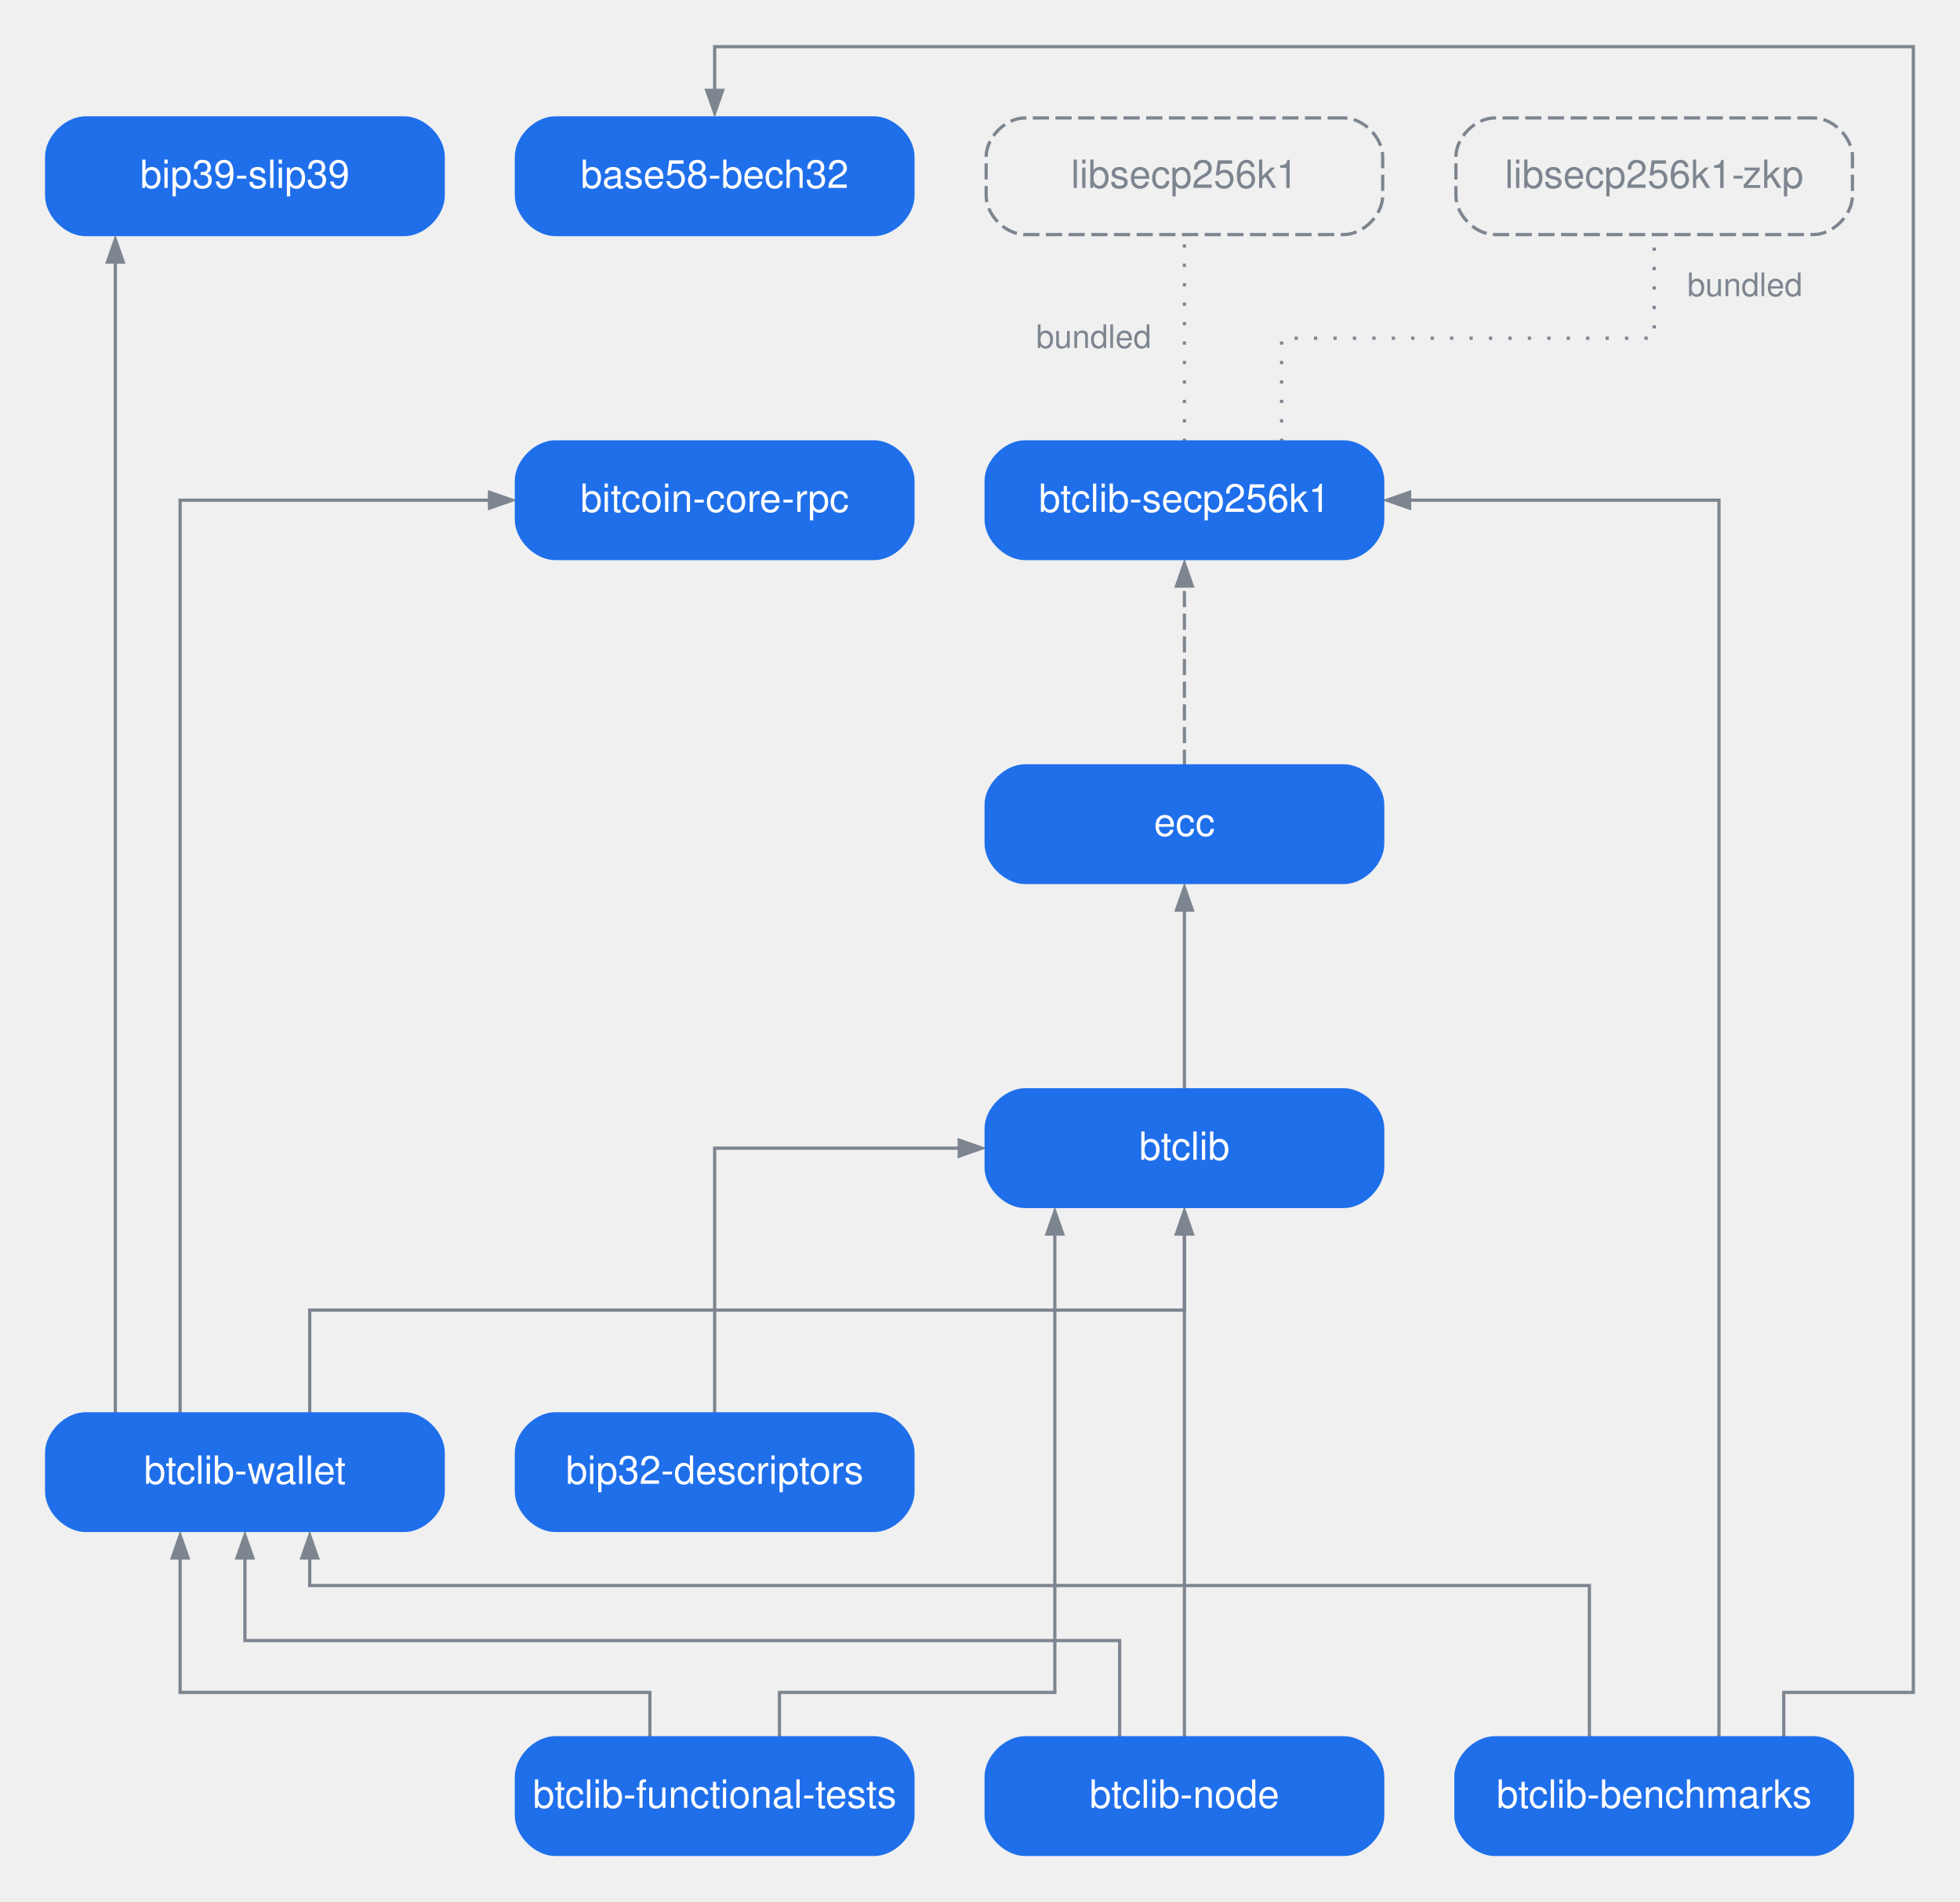
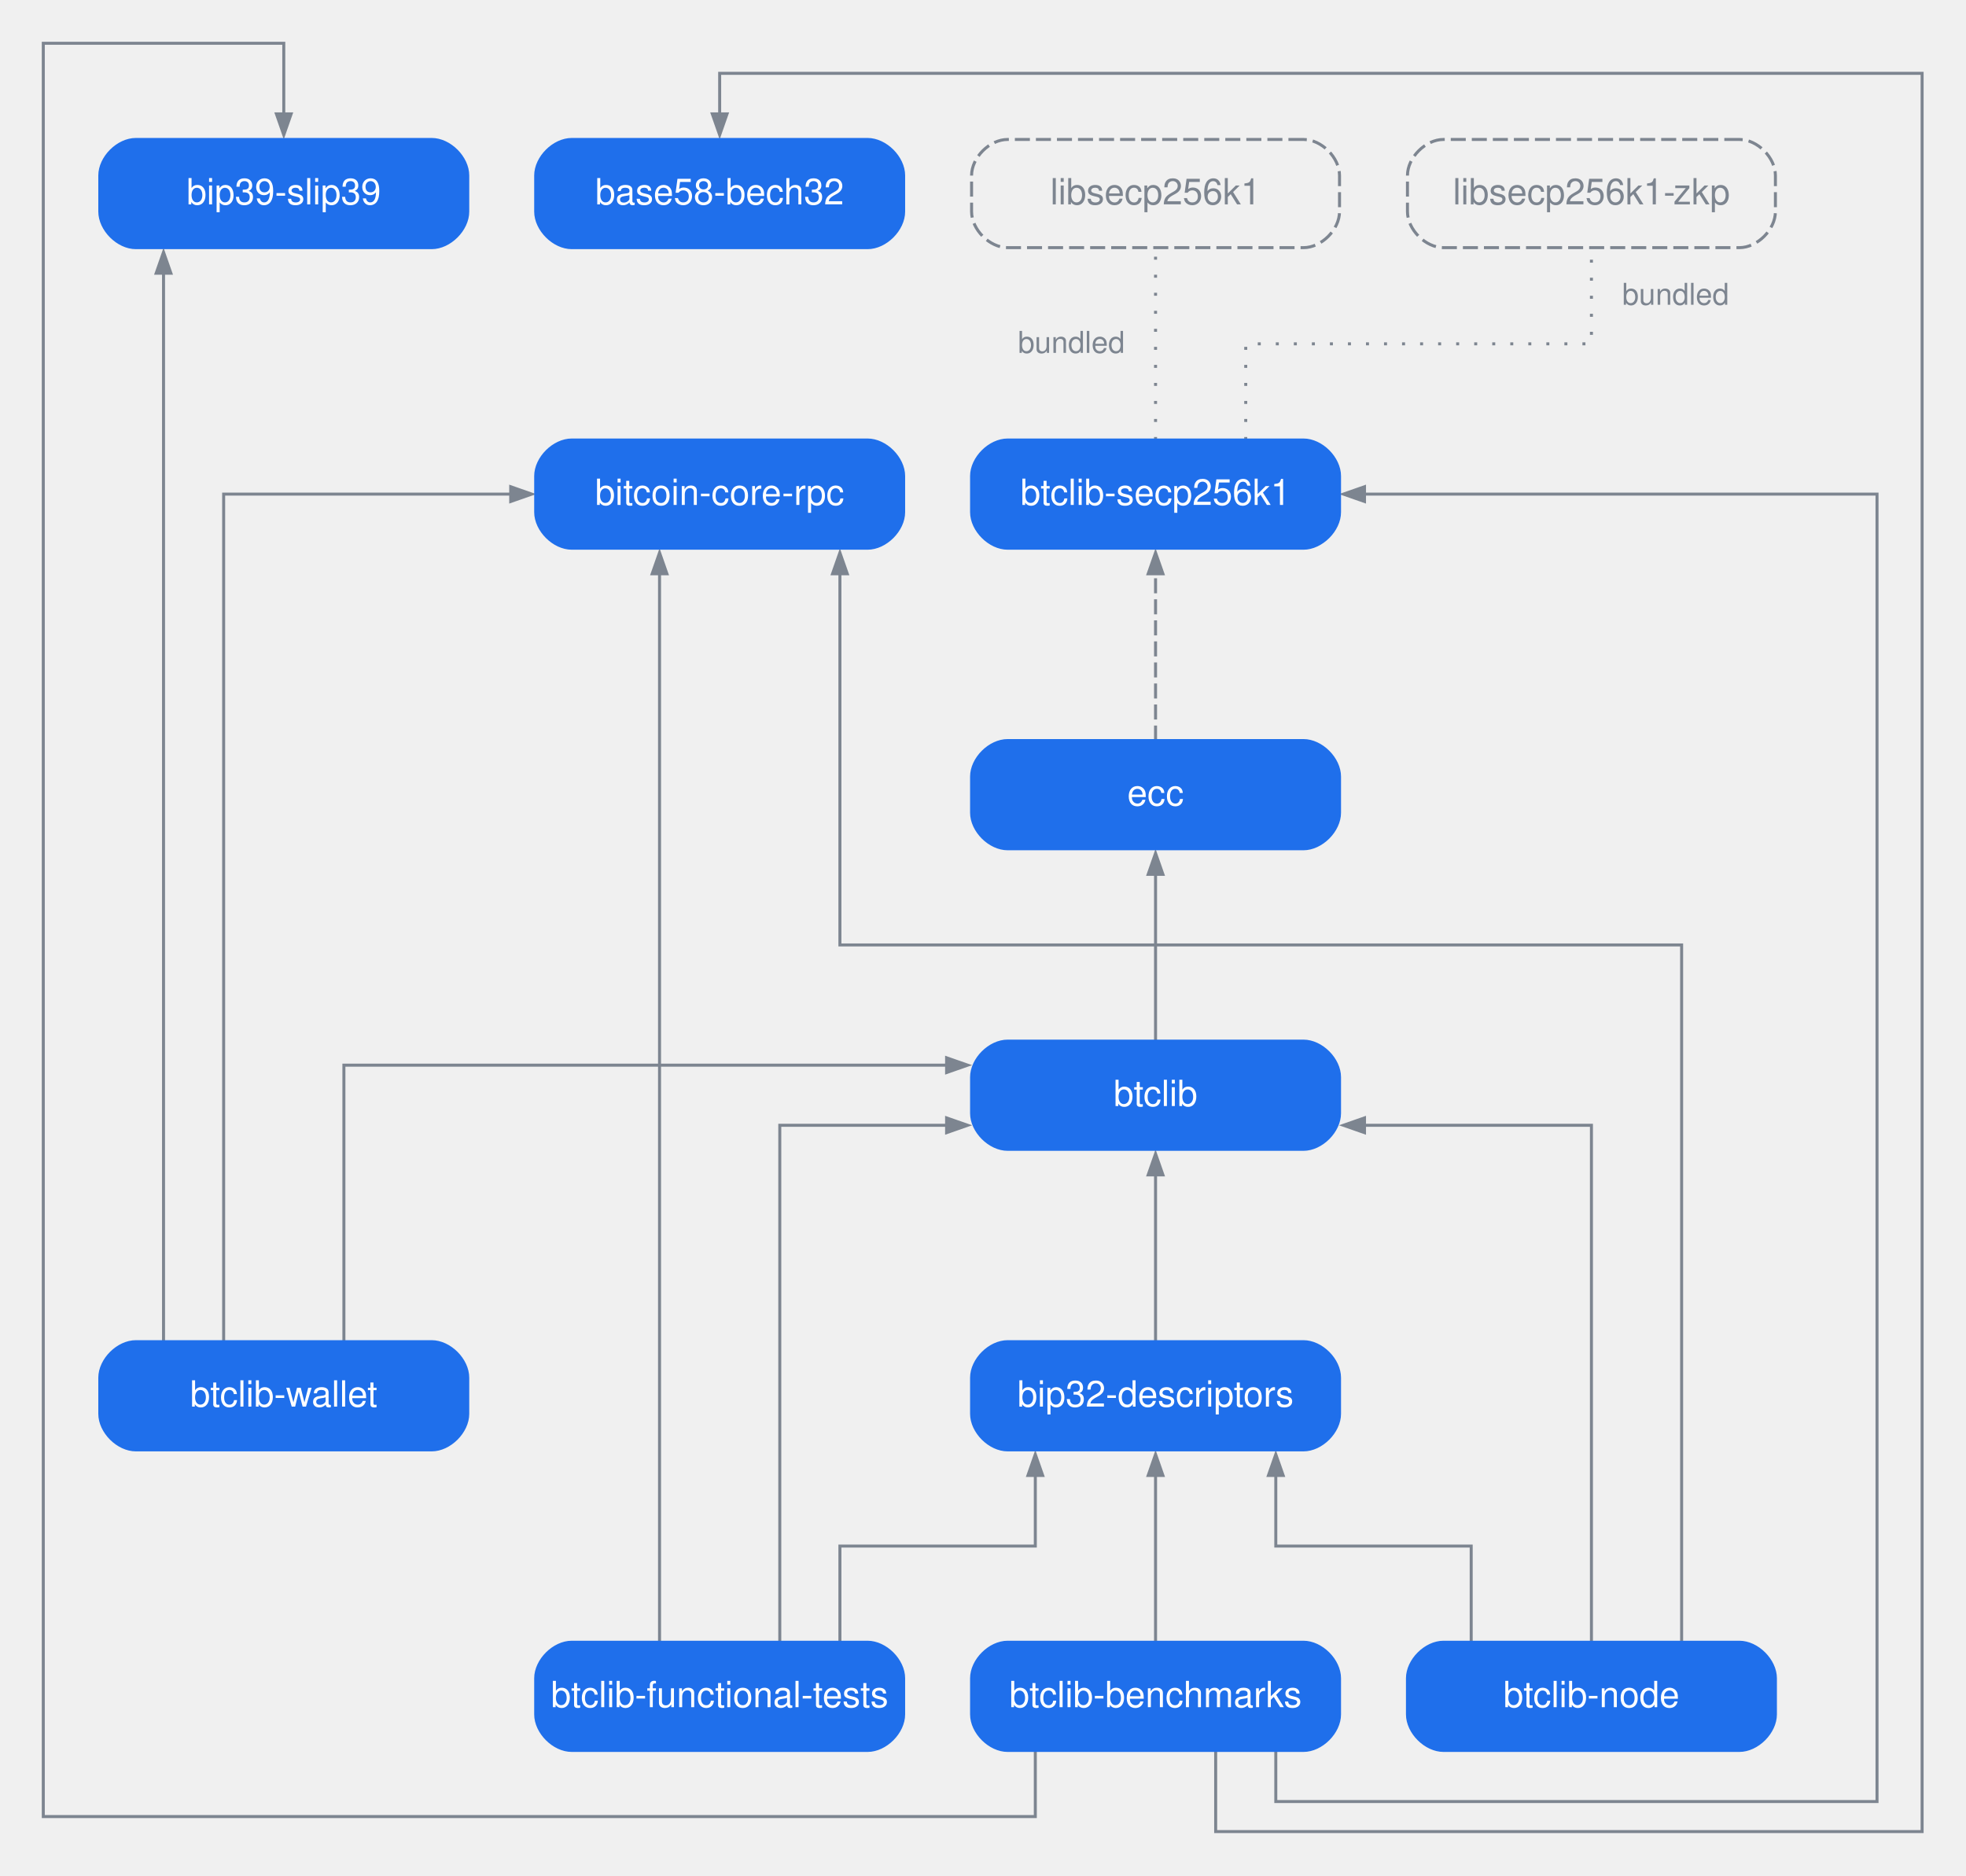
- <svg xmlns="http://www.w3.org/2000/svg" width="605pt" height="587pt" viewBox="0.00 0.00 605.00 587.00">
-   <g id="graph0" class="graph" transform="scale(1 1) rotate(0) translate(14.4 572.4)">
+ <svg xmlns="http://www.w3.org/2000/svg" width="654pt" height="624pt" viewBox="0.00 0.00 654.00 624.00">
+   <g id="graph0" class="graph" transform="scale(1 1) rotate(0) translate(14.4 609.4)">
    <g id="edge1" class="edge">
-       <path fill="none" stroke="#7d8590" stroke-dasharray="1,5" d="M351.2,-436C351.2,-436 351.2,-500 351.2,-500" />
-       <text xml:space="preserve" text-anchor="middle" x="323.2" y="-465" font-family="Helvetica,sans-Serif" font-size="10.00" fill="#7d8590">bundled</text>
+       <path fill="none" stroke="#7d8590" stroke-dasharray="1,5" d="M370,-463C370,-463 370,-527 370,-527" />
+       <text xml:space="preserve" text-anchor="middle" x="342" y="-492" font-family="Helvetica,sans-Serif" font-size="10.00" fill="#7d8590">bundled</text>
    </g>
    <g id="edge2" class="edge">
-       <path fill="none" stroke="#7d8590" stroke-dasharray="1,5" d="M381.2,-436C381.2,-436 381.2,-468 381.2,-468 381.2,-468 496.2,-468 496.2,-468 496.2,-468 496.2,-500 496.2,-500" />
-       <text xml:space="preserve" text-anchor="middle" x="524.2" y="-481" font-family="Helvetica,sans-Serif" font-size="10.00" fill="#7d8590">bundled</text>
+       <path fill="none" stroke="#7d8590" stroke-dasharray="1,5" d="M400,-463C400,-463 400,-495 400,-495 400,-495 515,-495 515,-495 515,-495 515,-527 515,-527" />
+       <text xml:space="preserve" text-anchor="middle" x="543" y="-508" font-family="Helvetica,sans-Serif" font-size="10.00" fill="#7d8590">bundled</text>
    </g>
    <g id="edge3" class="edge">
-       <path fill="none" stroke="#7d8590" stroke-dasharray="5,2" d="M351.2,-336C351.2,-336 351.2,-393 351.2,-393" />
-       <polygon fill="#7d8590" stroke="#7d8590" points="348.75,-391.49 351.2,-398.49 353.65,-391.49 348.75,-391.49" />
+       <path fill="none" stroke="#7d8590" stroke-dasharray="5,2" d="M370,-363C370,-363 370,-420 370,-420" />
+       <polygon fill="#7d8590" stroke="#7d8590" points="367.55,-418.49 370,-425.49 372.45,-418.49 367.55,-418.49" />
    </g>
    <g id="edge4" class="edge">
-       <path fill="none" stroke="#7d8590" d="M351.2,-236C351.2,-236 351.2,-293 351.2,-293" />
-       <polygon fill="#7d8590" stroke="#7d8590" points="348.75,-291.49 351.2,-298.49 353.65,-291.49 348.75,-291.49" />
+       <path fill="none" stroke="#7d8590" d="M370,-263C370,-263 370,-320 370,-320" />
+       <polygon fill="#7d8590" stroke="#7d8590" points="367.55,-318.49 370,-325.49 372.45,-318.49 367.55,-318.49" />
+     </g>
+     <g id="edge18" class="edge">
+       <path fill="none" stroke="#7d8590" d="M40,-163C40,-163 40,-520 40,-520" />
+       <polygon fill="#7d8590" stroke="#7d8590" points="37.55,-518.49 40,-525.49 42.45,-518.49 37.55,-518.49" />
+     </g>
+     <g id="edge17" class="edge">
+       <path fill="none" stroke="#7d8590" d="M60,-163C60,-163 60,-445 60,-445 60,-445 157,-445 157,-445" />
+       <polygon fill="#7d8590" stroke="#7d8590" points="155.49,-447.45 162.49,-445 155.49,-442.55 155.49,-447.45" />
+     </g>
+     <g id="edge5" class="edge">
+       <path fill="none" stroke="#7d8590" d="M100,-163C100,-163 100,-255 100,-255 100,-255 302,-255 302,-255" />
+       <polygon fill="#7d8590" stroke="#7d8590" points="300.49,-257.45 307.49,-255 300.49,-252.55 300.49,-257.45" />
+     </g>
+     <g id="edge6" class="edge">
+       <path fill="none" stroke="#7d8590" d="M370,-163C370,-163 370,-220 370,-220" />
+       <polygon fill="#7d8590" stroke="#7d8590" points="367.55,-218.49 370,-225.49 372.45,-218.49 367.55,-218.49" />
+     </g>
+     <g id="edge9" class="edge">
+       <path fill="none" stroke="#7d8590" d="M205,-63C205,-63 205,-420 205,-420" />
+       <polygon fill="#7d8590" stroke="#7d8590" points="202.55,-418.49 205,-425.49 207.45,-418.49 202.55,-418.49" />
+     </g>
+     <g id="edge8" class="edge">
+       <path fill="none" stroke="#7d8590" d="M245,-63C245,-63 245,-235 245,-235 245,-235 302,-235 302,-235" />
+       <polygon fill="#7d8590" stroke="#7d8590" points="300.49,-237.45 307.49,-235 300.49,-232.55 300.49,-237.45" />
+     </g>
+     <g id="edge7" class="edge">
+       <path fill="none" stroke="#7d8590" d="M265,-63C265,-63 265,-95 265,-95 265,-95 330,-95 330,-95 330,-95 330,-120 330,-120" />
+       <polygon fill="#7d8590" stroke="#7d8590" points="327.55,-118.49 330,-125.49 332.45,-118.49 327.55,-118.49" />
    </g>
    <g id="edge15" class="edge">
-       <path fill="none" stroke="#7d8590" d="M21.2,-136C21.2,-136 21.2,-493 21.2,-493" />
-       <polygon fill="#7d8590" stroke="#7d8590" points="18.75,-491.49 21.2,-498.49 23.65,-491.49 18.75,-491.49" />
+       <path fill="none" stroke="#7d8590" d="M390,-27C390,-27 390,0 390,0 390,0 625,0 625,0 625,0 625,-585 625,-585 625,-585 225,-585 225,-585 225,-585 225,-570 225,-570" />
+       <polygon fill="#7d8590" stroke="#7d8590" points="227.45,-571.51 225,-564.51 222.55,-571.51 227.45,-571.51" />
+     </g>
+     <g id="edge16" class="edge">
+       <path fill="none" stroke="#7d8590" d="M330,-27C330,-27 330,-5 330,-5 330,-5 0,-5 0,-5 0,-5 0,-595 0,-595 0,-595 80,-595 80,-595 80,-595 80,-570 80,-570" />
+       <polygon fill="#7d8590" stroke="#7d8590" points="82.45,-571.51 80,-564.51 77.55,-571.51 82.45,-571.51" />
    </g>
    <g id="edge14" class="edge">
-       <path fill="none" stroke="#7d8590" d="M41.2,-136C41.2,-136 41.2,-418 41.2,-418 41.2,-418 138.2,-418 138.2,-418" />
-       <polygon fill="#7d8590" stroke="#7d8590" points="136.69,-420.45 143.69,-418 136.69,-415.55 136.69,-420.45" />
+       <path fill="none" stroke="#7d8590" d="M410,-27C410,-27 410,-10 410,-10 410,-10 610,-10 610,-10 610,-10 610,-445 610,-445 610,-445 438,-445 438,-445" />
+       <polygon fill="#7d8590" stroke="#7d8590" points="439.51,-442.55 432.51,-445 439.51,-447.45 439.51,-442.55" />
    </g>
-     <g id="edge5" class="edge">
-       <path fill="none" stroke="#7d8590" d="M81.2,-136C81.2,-136 81.2,-168 81.2,-168 81.2,-168 351.2,-168 351.2,-168 351.2,-168 351.2,-193 351.2,-193" />
-       <polygon fill="#7d8590" stroke="#7d8590" points="348.75,-191.49 351.2,-198.49 353.65,-191.49 348.75,-191.49" />
-     </g>
-     <g id="edge8" class="edge">
-       <path fill="none" stroke="#7d8590" d="M206.2,-136C206.2,-136 206.2,-218 206.2,-218 206.2,-218 283.2,-218 283.2,-218" />
-       <polygon fill="#7d8590" stroke="#7d8590" points="281.69,-220.45 288.69,-218 281.69,-215.55 281.69,-220.45" />
-     </g>
-     <g id="edge7" class="edge">
-       <path fill="none" stroke="#7d8590" d="M226.2,-36C226.2,-36 226.2,-50 226.2,-50 226.2,-50 311.2,-50 311.2,-50 311.2,-50 311.2,-193 311.2,-193" />
-       <polygon fill="#7d8590" stroke="#7d8590" points="308.75,-191.49 311.2,-198.49 313.65,-191.49 308.75,-191.49" />
-     </g>
-     <g id="edge6" class="edge">
-       <path fill="none" stroke="#7d8590" d="M186.2,-36C186.2,-36 186.2,-50 186.2,-50 186.2,-50 41.2,-50 41.2,-50 41.2,-50 41.2,-93 41.2,-93" />
-       <polygon fill="#7d8590" stroke="#7d8590" points="38.75,-91.49 41.2,-98.49 43.65,-91.49 38.75,-91.49" />
+     <g id="edge10" class="edge">
+       <path fill="none" stroke="#7d8590" d="M370,-63C370,-63 370,-120 370,-120" />
+       <polygon fill="#7d8590" stroke="#7d8590" points="367.55,-118.49 370,-125.49 372.45,-118.49 367.55,-118.49" />
    </g>
    <g id="edge13" class="edge">
-       <path fill="none" stroke="#7d8590" d="M536.2,-36C536.2,-36 536.2,-50 536.2,-50 536.2,-50 576.2,-50 576.2,-50 576.2,-50 576.2,-558 576.2,-558 576.2,-558 206.2,-558 206.2,-558 206.2,-558 206.2,-543 206.2,-543" />
-       <polygon fill="#7d8590" stroke="#7d8590" points="208.65,-544.51 206.2,-537.51 203.75,-544.51 208.65,-544.51" />
+       <path fill="none" stroke="#7d8590" d="M545,-63C545,-63 545,-295 545,-295 545,-295 265,-295 265,-295 265,-295 265,-420 265,-420" />
+       <polygon fill="#7d8590" stroke="#7d8590" points="262.55,-418.49 265,-425.49 267.45,-418.49 262.55,-418.49" />
    </g>
    <g id="edge12" class="edge">
-       <path fill="none" stroke="#7d8590" d="M516.2,-36C516.2,-36 516.2,-418 516.2,-418 516.2,-418 419.2,-418 419.2,-418" />
-       <polygon fill="#7d8590" stroke="#7d8590" points="420.71,-415.55 413.71,-418 420.71,-420.45 420.71,-415.55" />
+       <path fill="none" stroke="#7d8590" d="M515,-63C515,-63 515,-235 515,-235 515,-235 438,-235 438,-235" />
+       <polygon fill="#7d8590" stroke="#7d8590" points="439.51,-232.55 432.51,-235 439.51,-237.45 439.51,-232.55" />
    </g>
    <g id="edge11" class="edge">
-       <path fill="none" stroke="#7d8590" d="M476.2,-36C476.2,-36 476.2,-83 476.2,-83 476.2,-83 81.2,-83 81.2,-83 81.2,-83 81.2,-93 81.2,-93" />
-       <polygon fill="#7d8590" stroke="#7d8590" points="78.75,-91.49 81.2,-98.49 83.65,-91.49 78.75,-91.49" />
-     </g>
-     <g id="edge9" class="edge">
-       <path fill="none" stroke="#7d8590" d="M351.2,-36C351.2,-36 351.2,-193 351.2,-193" />
-       <polygon fill="#7d8590" stroke="#7d8590" points="348.75,-191.49 351.2,-198.49 353.65,-191.49 348.75,-191.49" />
-     </g>
-     <g id="edge10" class="edge">
-       <path fill="none" stroke="#7d8590" d="M331.2,-36C331.2,-36 331.2,-66 331.2,-66 331.2,-66 61.2,-66 61.2,-66 61.2,-66 61.2,-93 61.2,-93" />
-       <polygon fill="#7d8590" stroke="#7d8590" points="58.75,-91.49 61.2,-98.49 63.65,-91.49 58.75,-91.49" />
+       <path fill="none" stroke="#7d8590" d="M475,-63C475,-63 475,-95 475,-95 475,-95 410,-95 410,-95 410,-95 410,-120 410,-120" />
+       <polygon fill="#7d8590" stroke="#7d8590" points="407.55,-118.49 410,-125.49 412.45,-118.49 407.55,-118.49" />
    </g>
    <g id="node1" class="node">
-       <path fill="none" stroke="#7d8590" stroke-dasharray="5,2" d="M400.4,-536C400.4,-536 302,-536 302,-536 296,-536 290,-530 290,-524 290,-524 290,-512 290,-512 290,-506 296,-500 302,-500 302,-500 400.4,-500 400.4,-500 406.4,-500 412.4,-506 412.4,-512 412.4,-512 412.4,-524 412.4,-524 412.4,-530 406.4,-536 400.4,-536" />
-       <text xml:space="preserve" text-anchor="middle" x="351.2" y="-514.4" font-family="Helvetica,sans-Serif" font-size="12.00" fill="#7d8590">libsecp256k1</text>
+       <path fill="none" stroke="#7d8590" stroke-dasharray="5,2" d="M419.2,-563C419.2,-563 320.8,-563 320.8,-563 314.8,-563 308.8,-557 308.8,-551 308.8,-551 308.8,-539 308.8,-539 308.8,-533 314.8,-527 320.8,-527 320.8,-527 419.2,-527 419.2,-527 425.2,-527 431.2,-533 431.2,-539 431.2,-539 431.2,-551 431.2,-551 431.2,-557 425.2,-563 419.2,-563" />
+       <text xml:space="preserve" text-anchor="middle" x="370" y="-541.4" font-family="Helvetica,sans-Serif" font-size="12.00" fill="#7d8590">libsecp256k1</text>
    </g>
    <g id="node2" class="node">
-       <path fill="none" stroke="#7d8590" stroke-dasharray="5,2" d="M545.4,-536C545.4,-536 447,-536 447,-536 441,-536 435,-530 435,-524 435,-524 435,-512 435,-512 435,-506 441,-500 447,-500 447,-500 545.4,-500 545.4,-500 551.4,-500 557.4,-506 557.4,-512 557.4,-512 557.4,-524 557.4,-524 557.4,-530 551.4,-536 545.4,-536" />
-       <text xml:space="preserve" text-anchor="middle" x="496.2" y="-514.4" font-family="Helvetica,sans-Serif" font-size="12.00" fill="#7d8590">libsecp256k1-zkp</text>
+       <path fill="none" stroke="#7d8590" stroke-dasharray="5,2" d="M564.2,-563C564.2,-563 465.8,-563 465.8,-563 459.8,-563 453.8,-557 453.8,-551 453.8,-551 453.8,-539 453.8,-539 453.8,-533 459.8,-527 465.8,-527 465.8,-527 564.2,-527 564.2,-527 570.2,-527 576.2,-533 576.2,-539 576.2,-539 576.2,-551 576.2,-551 576.2,-557 570.2,-563 564.2,-563" />
+       <text xml:space="preserve" text-anchor="middle" x="515" y="-541.4" font-family="Helvetica,sans-Serif" font-size="12.00" fill="#7d8590">libsecp256k1-zkp</text>
    </g>
    <g id="node3" class="node">
-       <path fill="#1f6feb" stroke="#1f6feb" d="M255.4,-536C255.4,-536 157,-536 157,-536 151,-536 145,-530 145,-524 145,-524 145,-512 145,-512 145,-506 151,-500 157,-500 157,-500 255.4,-500 255.4,-500 261.4,-500 267.4,-506 267.4,-512 267.4,-512 267.4,-524 267.4,-524 267.4,-530 261.4,-536 255.4,-536" />
-       <text xml:space="preserve" text-anchor="middle" x="206.2" y="-514.4" font-family="Helvetica,sans-Serif" font-size="12.00" fill="#ffffff">base58-bech32</text>
+       <path fill="#1f6feb" stroke="#1f6feb" d="M274.2,-563C274.2,-563 175.8,-563 175.8,-563 169.8,-563 163.8,-557 163.8,-551 163.8,-551 163.8,-539 163.8,-539 163.8,-533 169.8,-527 175.8,-527 175.8,-527 274.2,-527 274.2,-527 280.2,-527 286.2,-533 286.2,-539 286.2,-539 286.2,-551 286.2,-551 286.2,-557 280.2,-563 274.2,-563" />
+       <text xml:space="preserve" text-anchor="middle" x="225" y="-541.4" font-family="Helvetica,sans-Serif" font-size="12.00" fill="#ffffff">base58-bech32</text>
    </g>
    <g id="node4" class="node">
-       <path fill="#1f6feb" stroke="#1f6feb" d="M110.4,-536C110.4,-536 12,-536 12,-536 6,-536 0,-530 0,-524 0,-524 0,-512 0,-512 0,-506 6,-500 12,-500 12,-500 110.4,-500 110.4,-500 116.4,-500 122.4,-506 122.4,-512 122.4,-512 122.4,-524 122.4,-524 122.4,-530 116.4,-536 110.4,-536" />
-       <text xml:space="preserve" text-anchor="middle" x="61.2" y="-514.4" font-family="Helvetica,sans-Serif" font-size="12.00" fill="#ffffff">bip39-slip39</text>
+       <path fill="#1f6feb" stroke="#1f6feb" d="M129.2,-563C129.2,-563 30.8,-563 30.8,-563 24.8,-563 18.8,-557 18.8,-551 18.8,-551 18.8,-539 18.8,-539 18.8,-533 24.8,-527 30.8,-527 30.8,-527 129.2,-527 129.2,-527 135.2,-527 141.2,-533 141.2,-539 141.2,-539 141.2,-551 141.2,-551 141.2,-557 135.2,-563 129.2,-563" />
+       <text xml:space="preserve" text-anchor="middle" x="80" y="-541.4" font-family="Helvetica,sans-Serif" font-size="12.00" fill="#ffffff">bip39-slip39</text>
    </g>
    <g id="node5" class="node">
-       <path fill="#1f6feb" stroke="#1f6feb" d="M255.4,-436C255.4,-436 157,-436 157,-436 151,-436 145,-430 145,-424 145,-424 145,-412 145,-412 145,-406 151,-400 157,-400 157,-400 255.4,-400 255.4,-400 261.4,-400 267.4,-406 267.4,-412 267.4,-412 267.4,-424 267.4,-424 267.4,-430 261.4,-436 255.4,-436" />
-       <text xml:space="preserve" text-anchor="middle" x="206.2" y="-414.4" font-family="Helvetica,sans-Serif" font-size="12.00" fill="#ffffff">bitcoin-core-rpc</text>
+       <path fill="#1f6feb" stroke="#1f6feb" d="M274.2,-463C274.2,-463 175.8,-463 175.8,-463 169.8,-463 163.8,-457 163.8,-451 163.8,-451 163.8,-439 163.8,-439 163.8,-433 169.8,-427 175.8,-427 175.8,-427 274.2,-427 274.2,-427 280.2,-427 286.2,-433 286.2,-439 286.2,-439 286.2,-451 286.2,-451 286.2,-457 280.2,-463 274.2,-463" />
+       <text xml:space="preserve" text-anchor="middle" x="225" y="-441.4" font-family="Helvetica,sans-Serif" font-size="12.00" fill="#ffffff">bitcoin-core-rpc</text>
    </g>
    <g id="node6" class="node">
-       <path fill="#1f6feb" stroke="#1f6feb" d="M400.4,-436C400.4,-436 302,-436 302,-436 296,-436 290,-430 290,-424 290,-424 290,-412 290,-412 290,-406 296,-400 302,-400 302,-400 400.4,-400 400.4,-400 406.4,-400 412.4,-406 412.4,-412 412.4,-412 412.4,-424 412.4,-424 412.4,-430 406.4,-436 400.4,-436" />
-       <text xml:space="preserve" text-anchor="middle" x="351.2" y="-414.4" font-family="Helvetica,sans-Serif" font-size="12.00" fill="#ffffff">btclib-secp256k1</text>
+       <path fill="#1f6feb" stroke="#1f6feb" d="M419.2,-463C419.2,-463 320.8,-463 320.8,-463 314.8,-463 308.8,-457 308.8,-451 308.8,-451 308.8,-439 308.8,-439 308.8,-433 314.8,-427 320.8,-427 320.8,-427 419.2,-427 419.2,-427 425.2,-427 431.2,-433 431.2,-439 431.2,-439 431.2,-451 431.2,-451 431.2,-457 425.2,-463 419.2,-463" />
+       <text xml:space="preserve" text-anchor="middle" x="370" y="-441.4" font-family="Helvetica,sans-Serif" font-size="12.00" fill="#ffffff">btclib-secp256k1</text>
    </g>
    <g id="node7" class="node">
-       <path fill="#1f6feb" stroke="#1f6feb" d="M400.4,-336C400.4,-336 302,-336 302,-336 296,-336 290,-330 290,-324 290,-324 290,-312 290,-312 290,-306 296,-300 302,-300 302,-300 400.4,-300 400.4,-300 406.4,-300 412.4,-306 412.4,-312 412.4,-312 412.4,-324 412.4,-324 412.4,-330 406.4,-336 400.4,-336" />
-       <text xml:space="preserve" text-anchor="middle" x="351.2" y="-314.4" font-family="Helvetica,sans-Serif" font-size="12.00" fill="#ffffff">ecc</text>
+       <path fill="#1f6feb" stroke="#1f6feb" d="M419.2,-363C419.2,-363 320.8,-363 320.8,-363 314.8,-363 308.8,-357 308.8,-351 308.8,-351 308.8,-339 308.8,-339 308.8,-333 314.8,-327 320.8,-327 320.8,-327 419.2,-327 419.2,-327 425.2,-327 431.2,-333 431.2,-339 431.2,-339 431.2,-351 431.2,-351 431.2,-357 425.2,-363 419.2,-363" />
+       <text xml:space="preserve" text-anchor="middle" x="370" y="-341.4" font-family="Helvetica,sans-Serif" font-size="12.00" fill="#ffffff">ecc</text>
    </g>
    <g id="node8" class="node">
-       <path fill="#1f6feb" stroke="#1f6feb" d="M400.4,-236C400.4,-236 302,-236 302,-236 296,-236 290,-230 290,-224 290,-224 290,-212 290,-212 290,-206 296,-200 302,-200 302,-200 400.4,-200 400.4,-200 406.4,-200 412.4,-206 412.4,-212 412.4,-212 412.4,-224 412.4,-224 412.4,-230 406.4,-236 400.4,-236" />
-       <text xml:space="preserve" text-anchor="middle" x="351.2" y="-214.4" font-family="Helvetica,sans-Serif" font-size="12.00" fill="#ffffff">btclib</text>
+       <path fill="#1f6feb" stroke="#1f6feb" d="M419.2,-263C419.2,-263 320.8,-263 320.8,-263 314.8,-263 308.8,-257 308.8,-251 308.8,-251 308.8,-239 308.8,-239 308.8,-233 314.8,-227 320.8,-227 320.8,-227 419.2,-227 419.2,-227 425.2,-227 431.2,-233 431.2,-239 431.2,-239 431.2,-251 431.2,-251 431.2,-257 425.2,-263 419.2,-263" />
+       <text xml:space="preserve" text-anchor="middle" x="370" y="-241.4" font-family="Helvetica,sans-Serif" font-size="12.00" fill="#ffffff">btclib</text>
    </g>
    <g id="node9" class="node">
-       <path fill="#1f6feb" stroke="#1f6feb" d="M110.4,-136C110.4,-136 12,-136 12,-136 6,-136 0,-130 0,-124 0,-124 0,-112 0,-112 0,-106 6,-100 12,-100 12,-100 110.4,-100 110.4,-100 116.4,-100 122.4,-106 122.4,-112 122.4,-112 122.4,-124 122.4,-124 122.4,-130 116.4,-136 110.4,-136" />
-       <text xml:space="preserve" text-anchor="middle" x="61.2" y="-114.4" font-family="Helvetica,sans-Serif" font-size="12.00" fill="#ffffff">btclib-wallet</text>
+       <path fill="#1f6feb" stroke="#1f6feb" d="M129.2,-163C129.2,-163 30.8,-163 30.8,-163 24.8,-163 18.8,-157 18.8,-151 18.8,-151 18.8,-139 18.8,-139 18.8,-133 24.8,-127 30.8,-127 30.8,-127 129.2,-127 129.2,-127 135.2,-127 141.2,-133 141.2,-139 141.2,-139 141.2,-151 141.2,-151 141.2,-157 135.2,-163 129.2,-163" />
+       <text xml:space="preserve" text-anchor="middle" x="80" y="-141.4" font-family="Helvetica,sans-Serif" font-size="12.00" fill="#ffffff">btclib-wallet</text>
    </g>
    <g id="node10" class="node">
-       <path fill="#1f6feb" stroke="#1f6feb" d="M255.4,-136C255.4,-136 157,-136 157,-136 151,-136 145,-130 145,-124 145,-124 145,-112 145,-112 145,-106 151,-100 157,-100 157,-100 255.4,-100 255.4,-100 261.4,-100 267.4,-106 267.4,-112 267.4,-112 267.4,-124 267.4,-124 267.4,-130 261.4,-136 255.4,-136" />
-       <text xml:space="preserve" text-anchor="middle" x="206.2" y="-114.4" font-family="Helvetica,sans-Serif" font-size="12.00" fill="#ffffff">bip32-descriptors</text>
+       <path fill="#1f6feb" stroke="#1f6feb" d="M419.2,-163C419.2,-163 320.8,-163 320.8,-163 314.8,-163 308.8,-157 308.8,-151 308.8,-151 308.8,-139 308.8,-139 308.8,-133 314.8,-127 320.8,-127 320.8,-127 419.2,-127 419.2,-127 425.2,-127 431.2,-133 431.2,-139 431.2,-139 431.2,-151 431.2,-151 431.2,-157 425.2,-163 419.2,-163" />
+       <text xml:space="preserve" text-anchor="middle" x="370" y="-141.4" font-family="Helvetica,sans-Serif" font-size="12.00" fill="#ffffff">bip32-descriptors</text>
    </g>
    <g id="node11" class="node">
-       <path fill="#1f6feb" stroke="#1f6feb" d="M255.4,-36C255.4,-36 157,-36 157,-36 151,-36 145,-30 145,-24 145,-24 145,-12 145,-12 145,-6 151,0 157,0 157,0 255.4,0 255.4,0 261.4,0 267.4,-6 267.4,-12 267.4,-12 267.4,-24 267.4,-24 267.4,-30 261.4,-36 255.4,-36" />
-       <text xml:space="preserve" text-anchor="middle" x="206.2" y="-14.4" font-family="Helvetica,sans-Serif" font-size="12.00" fill="#ffffff">btclib-functional-tests</text>
+       <path fill="#1f6feb" stroke="#1f6feb" d="M274.2,-63C274.2,-63 175.8,-63 175.8,-63 169.8,-63 163.8,-57 163.8,-51 163.8,-51 163.8,-39 163.8,-39 163.8,-33 169.8,-27 175.8,-27 175.8,-27 274.2,-27 274.2,-27 280.2,-27 286.2,-33 286.2,-39 286.2,-39 286.2,-51 286.2,-51 286.2,-57 280.2,-63 274.2,-63" />
+       <text xml:space="preserve" text-anchor="middle" x="225" y="-41.4" font-family="Helvetica,sans-Serif" font-size="12.00" fill="#ffffff">btclib-functional-tests</text>
    </g>
    <g id="node12" class="node">
-       <path fill="#1f6feb" stroke="#1f6feb" d="M545.4,-36C545.4,-36 447,-36 447,-36 441,-36 435,-30 435,-24 435,-24 435,-12 435,-12 435,-6 441,0 447,0 447,0 545.4,0 545.4,0 551.4,0 557.4,-6 557.4,-12 557.4,-12 557.4,-24 557.4,-24 557.4,-30 551.4,-36 545.4,-36" />
-       <text xml:space="preserve" text-anchor="middle" x="496.2" y="-14.4" font-family="Helvetica,sans-Serif" font-size="12.00" fill="#ffffff">btclib-benchmarks</text>
+       <path fill="#1f6feb" stroke="#1f6feb" d="M419.2,-63C419.2,-63 320.8,-63 320.8,-63 314.8,-63 308.8,-57 308.8,-51 308.8,-51 308.8,-39 308.8,-39 308.8,-33 314.8,-27 320.8,-27 320.8,-27 419.2,-27 419.2,-27 425.2,-27 431.2,-33 431.2,-39 431.2,-39 431.2,-51 431.2,-51 431.2,-57 425.2,-63 419.2,-63" />
+       <text xml:space="preserve" text-anchor="middle" x="370" y="-41.4" font-family="Helvetica,sans-Serif" font-size="12.00" fill="#ffffff">btclib-benchmarks</text>
    </g>
    <g id="node13" class="node">
-       <path fill="#1f6feb" stroke="#1f6feb" d="M400.4,-36C400.4,-36 302,-36 302,-36 296,-36 290,-30 290,-24 290,-24 290,-12 290,-12 290,-6 296,0 302,0 302,0 400.4,0 400.4,0 406.4,0 412.4,-6 412.4,-12 412.4,-12 412.4,-24 412.4,-24 412.4,-30 406.4,-36 400.4,-36" />
-       <text xml:space="preserve" text-anchor="middle" x="351.2" y="-14.4" font-family="Helvetica,sans-Serif" font-size="12.00" fill="#ffffff">btclib-node</text>
+       <path fill="#1f6feb" stroke="#1f6feb" d="M564.2,-63C564.2,-63 465.8,-63 465.8,-63 459.8,-63 453.8,-57 453.8,-51 453.8,-51 453.8,-39 453.8,-39 453.8,-33 459.8,-27 465.8,-27 465.8,-27 564.2,-27 564.2,-27 570.2,-27 576.2,-33 576.2,-39 576.2,-39 576.2,-51 576.2,-51 576.2,-57 570.2,-63 564.2,-63" />
+       <text xml:space="preserve" text-anchor="middle" x="515" y="-41.4" font-family="Helvetica,sans-Serif" font-size="12.00" fill="#ffffff">btclib-node</text>
    </g>
  </g>
</svg>
